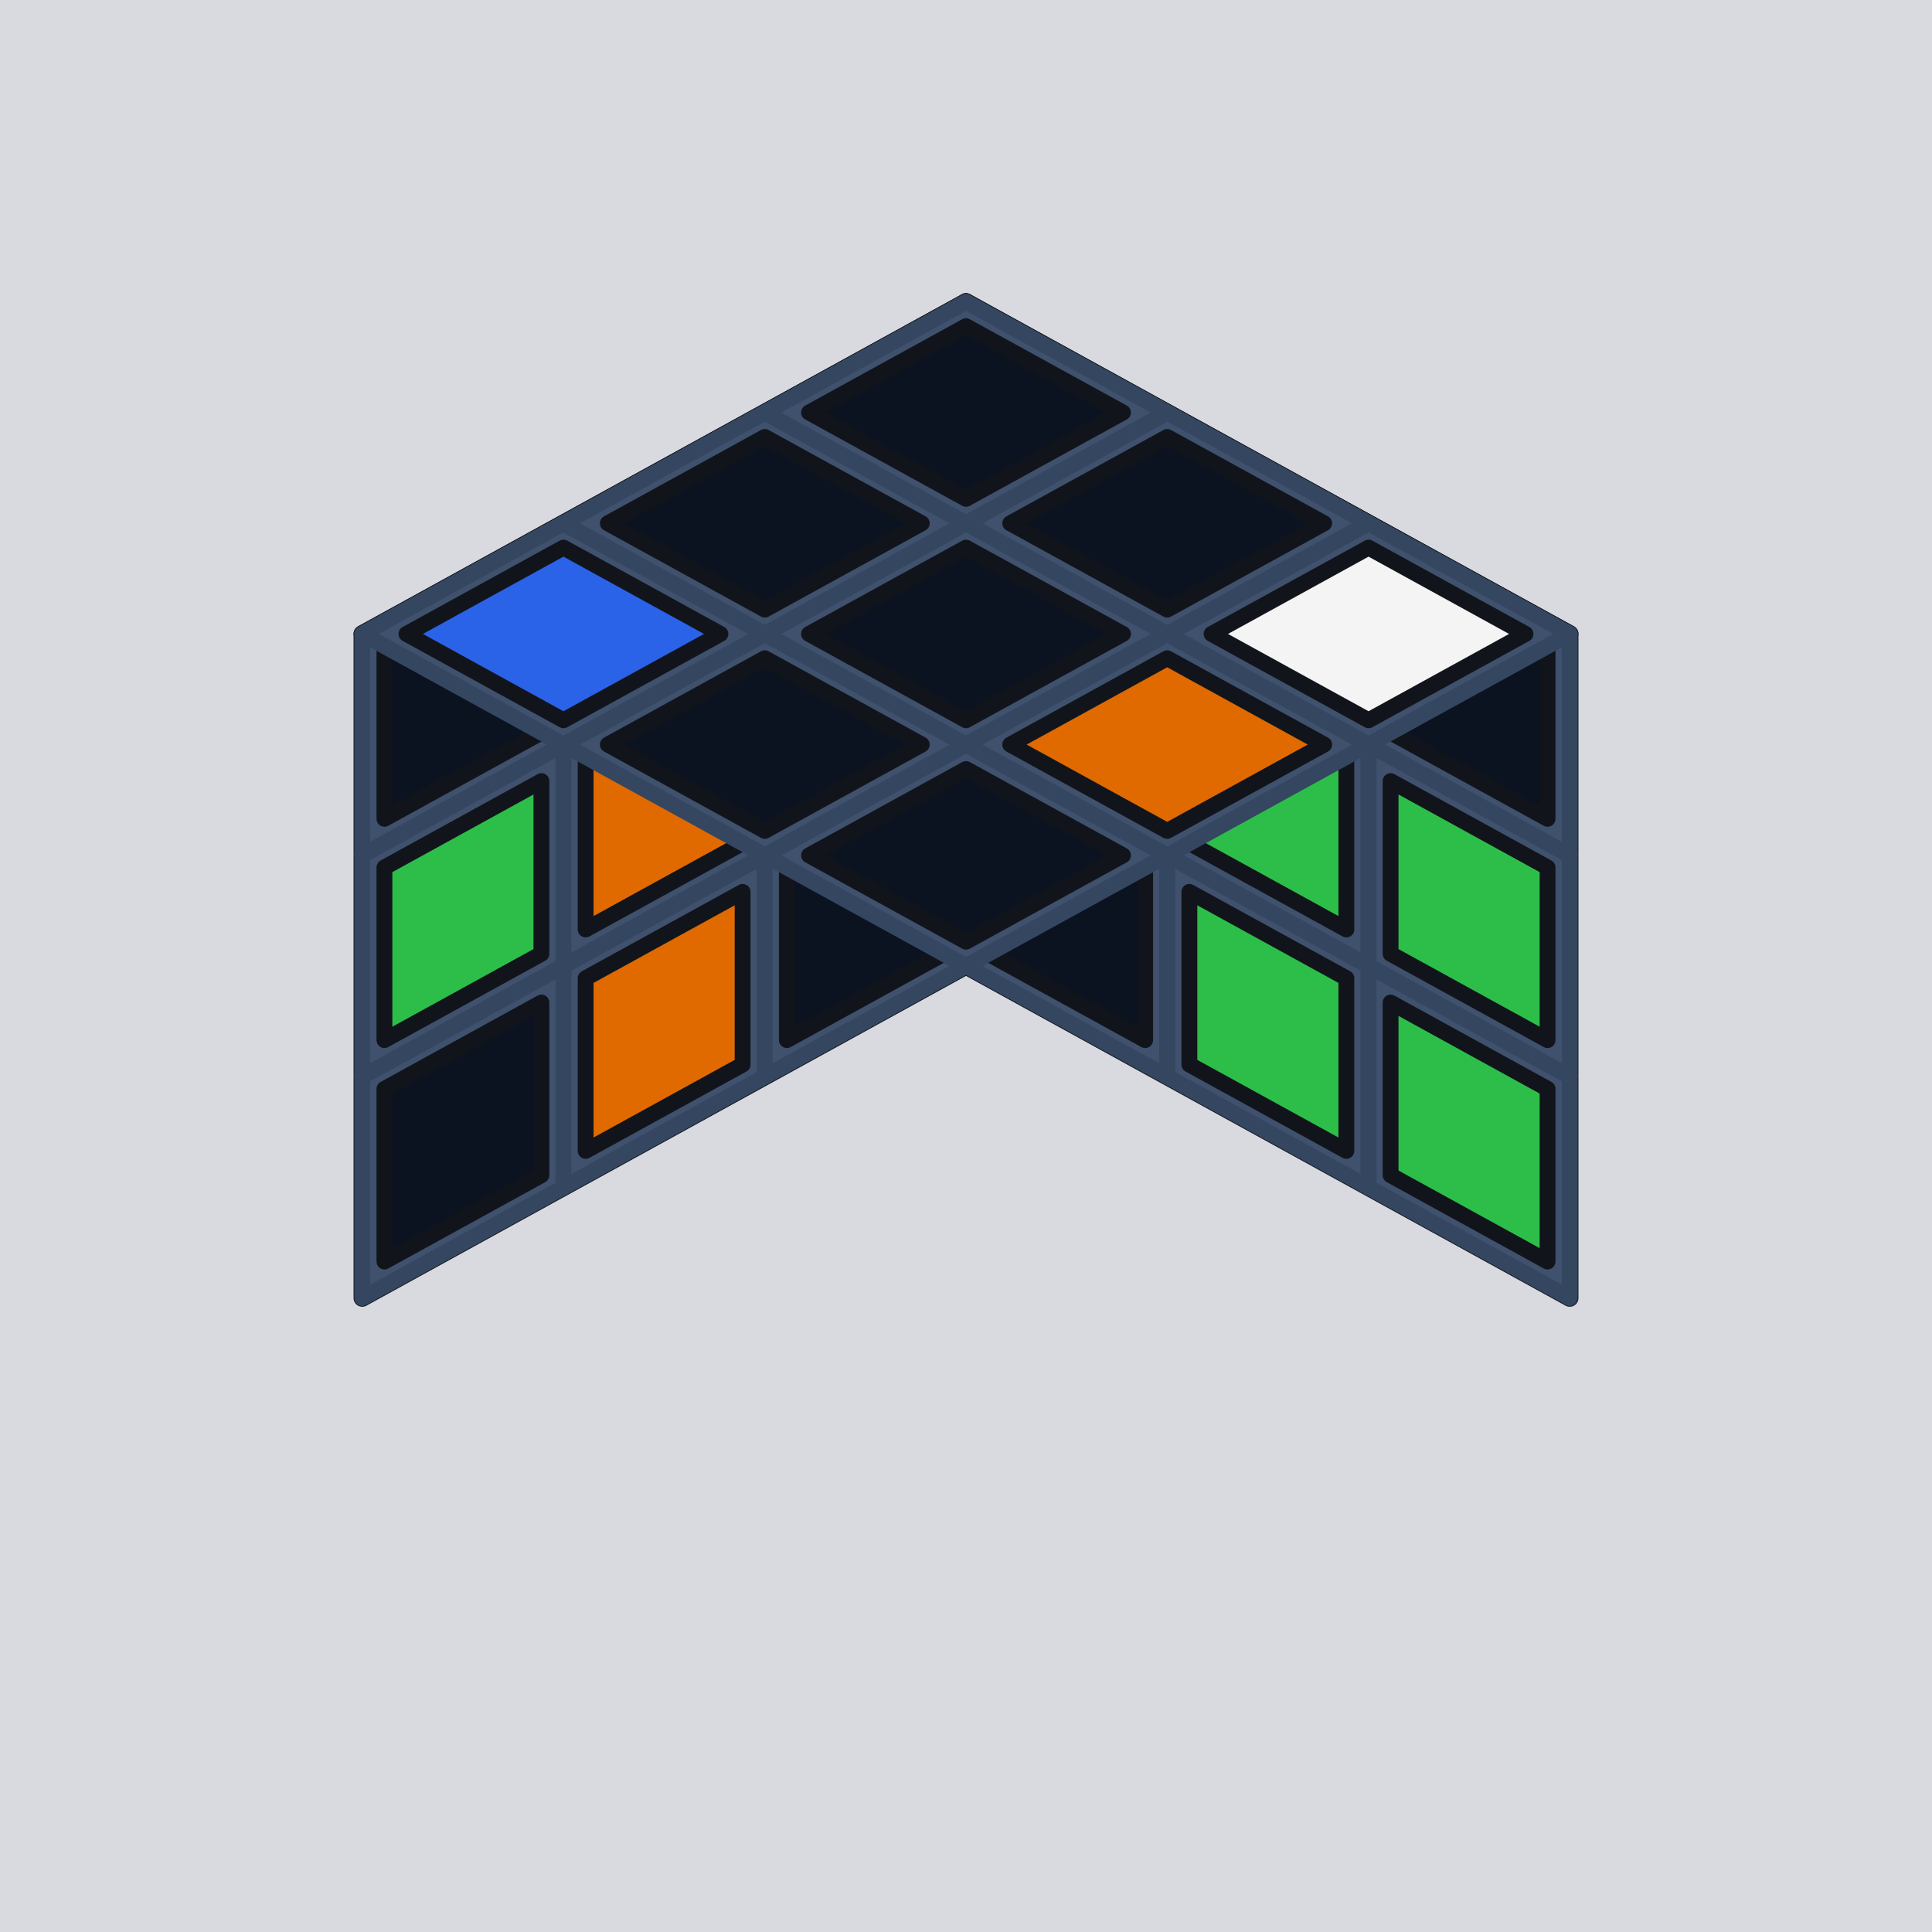
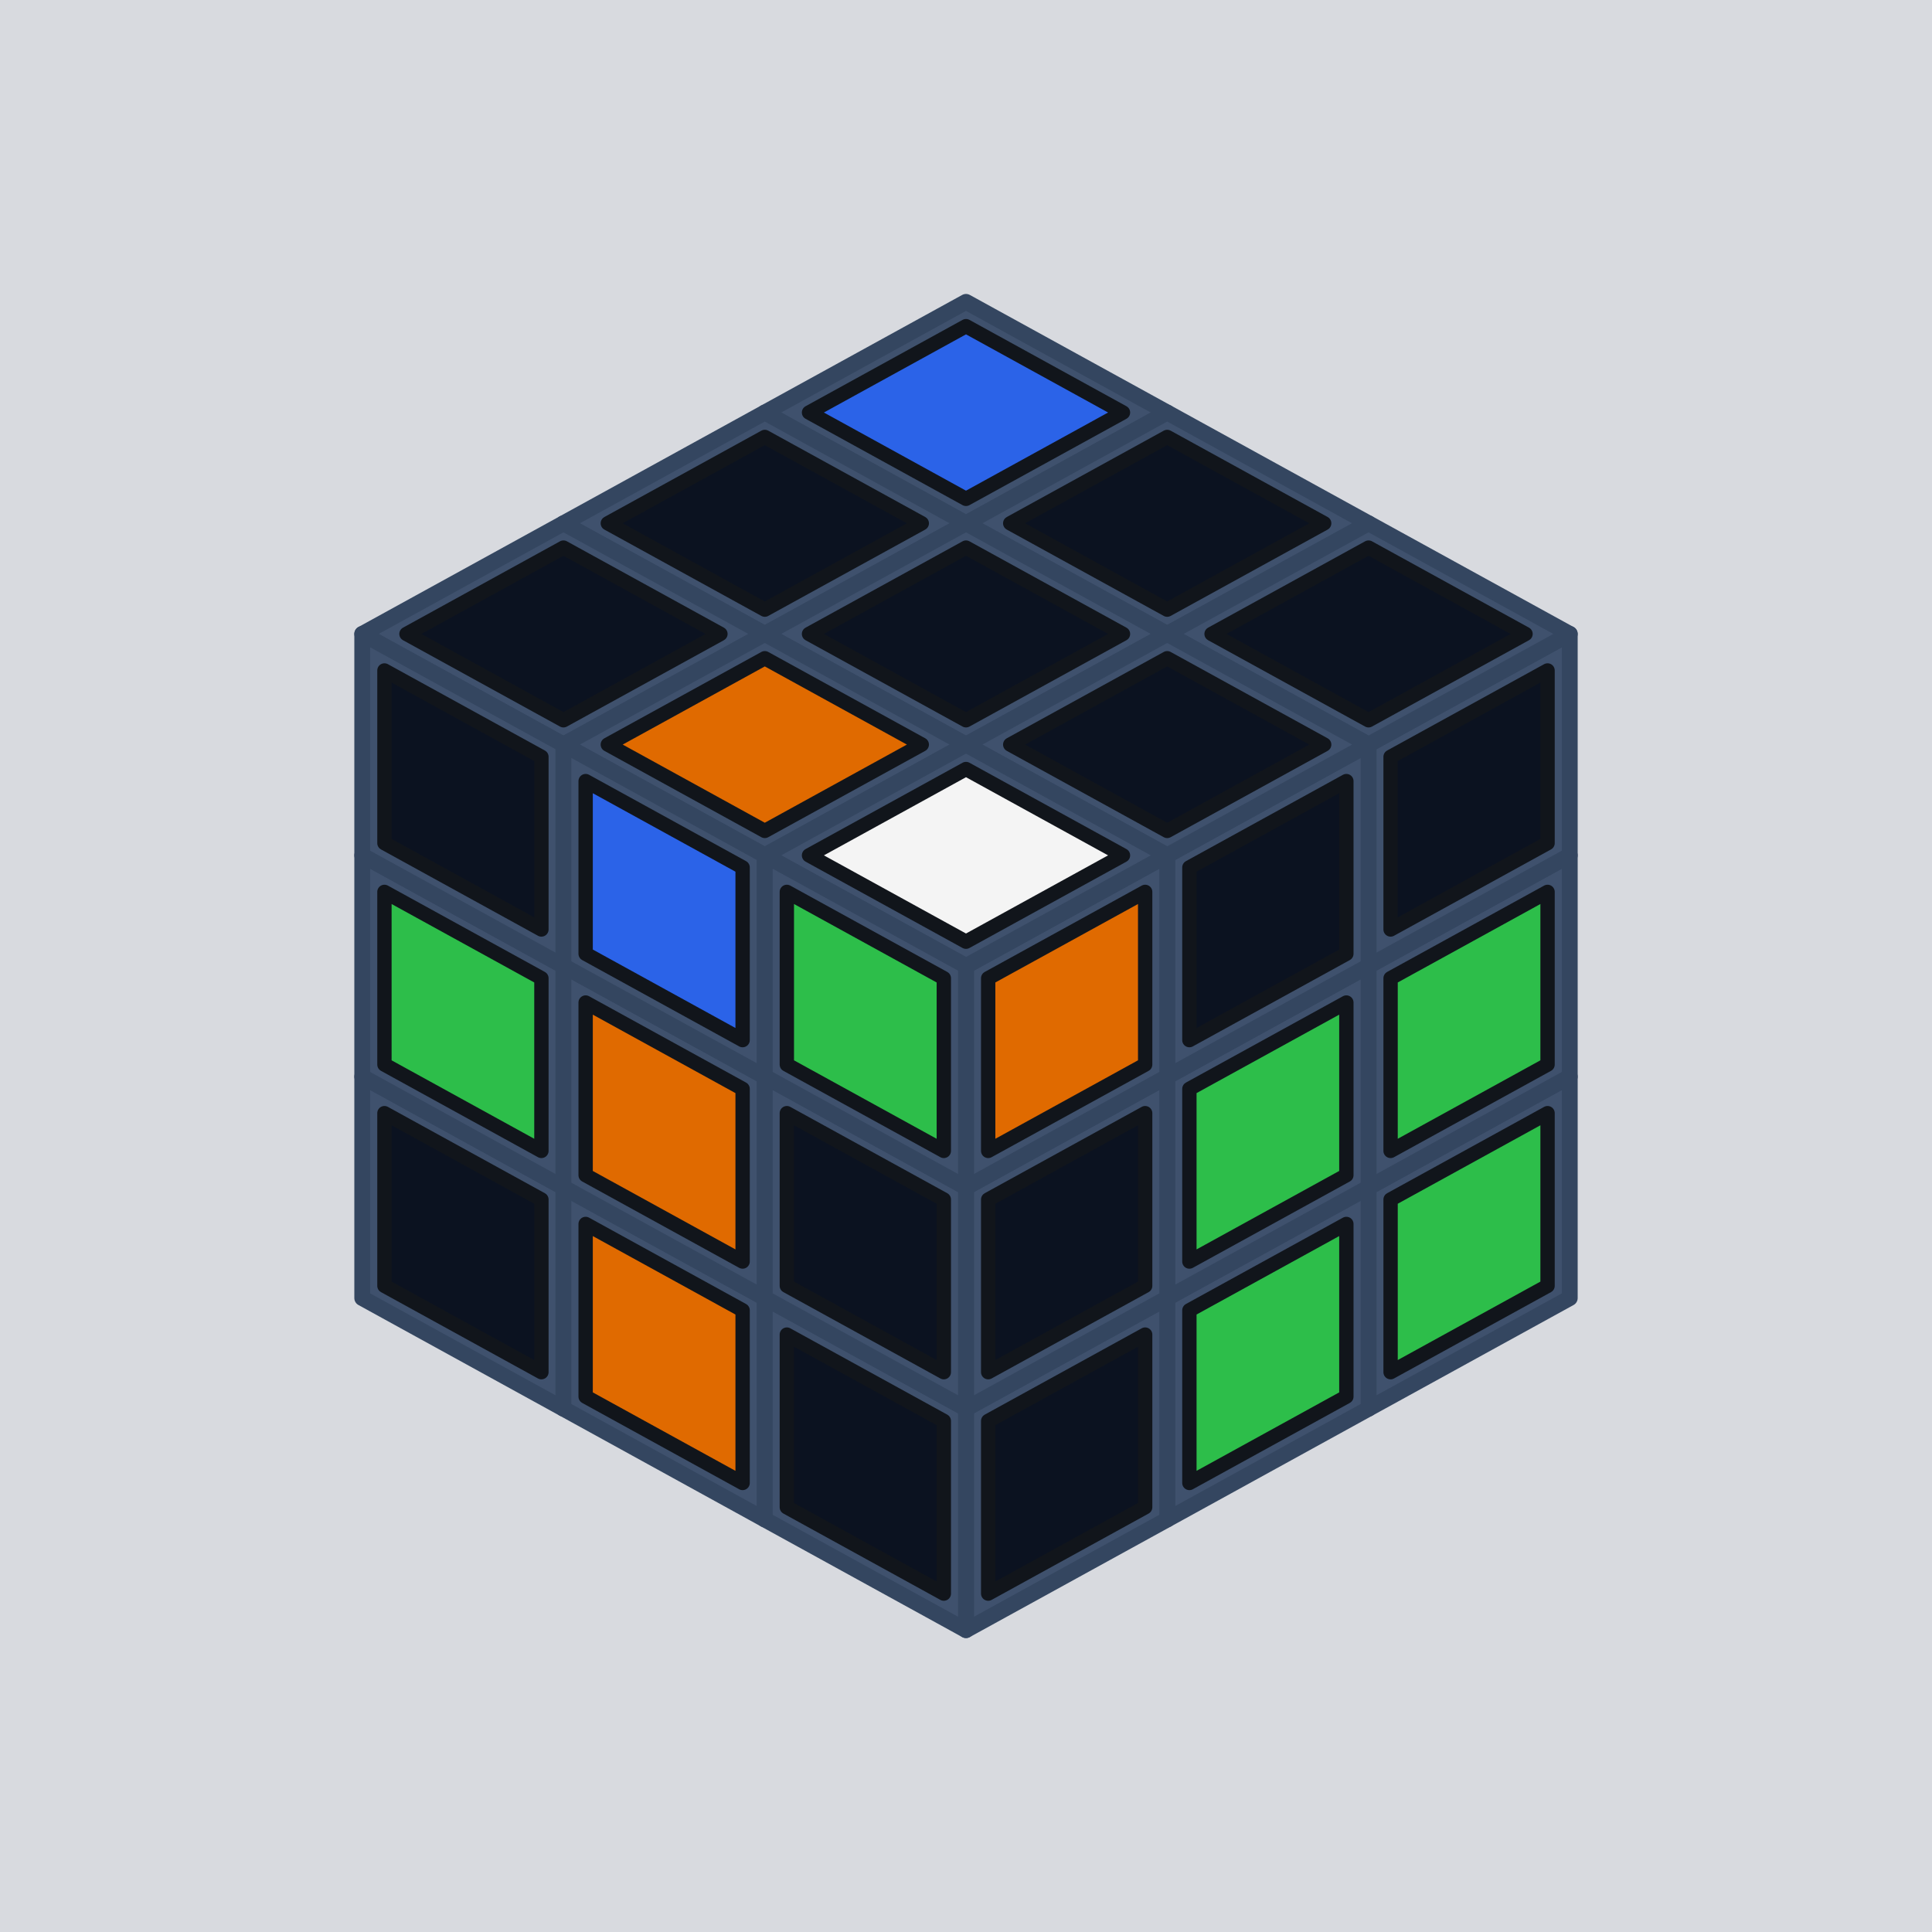
<svg xmlns="http://www.w3.org/2000/svg" viewBox="0 0 128 128">
  <rect x="0" y="0" width="128" height="128" fill="#D8DADF" />
-   <polygon points="64.00,64.00 104.00,42.00 64.00,20.00 24.00,42.00" fill="#0B1220" stroke="#11151B" stroke-width="1.15" stroke-linejoin="round" />
-   <polygon points="24.00,42.00 64.00,20.00 64.00,64.00 24.00,86.00" fill="#0B1220" stroke="#11151B" stroke-width="1.15" stroke-linejoin="round" />
-   <polygon points="64.00,20.00 104.00,42.00 104.00,86.00 64.00,64.00" fill="#0B1220" stroke="#11151B" stroke-width="1.15" stroke-linejoin="round" />
-   <polygon points="24.00,42.00 37.33,34.67 37.33,49.33 24.00,56.67" fill="#3F516D" stroke="#344660" stroke-width="1.05" stroke-linejoin="round" />
-   <polygon points="25.47,42.81 35.87,37.09 35.87,48.53 25.47,54.25" fill="#0B1220" stroke="#11151B" stroke-width="1.05" stroke-linejoin="round" />
-   <polygon points="37.33,34.67 50.67,27.33 50.67,42.00 37.33,49.33" fill="#3F516D" stroke="#344660" stroke-width="1.05" stroke-linejoin="round" />
-   <polygon points="38.80,35.47 49.20,29.75 49.20,41.19 38.80,46.91" fill="#2B63E8" stroke="#11151B" stroke-width="1.05" stroke-linejoin="round" />
-   <polygon points="50.67,27.33 64.00,20.00 64.00,34.67 50.67,42.00" fill="#3F516D" stroke="#344660" stroke-width="1.05" stroke-linejoin="round" />
-   <polygon points="52.13,28.14 62.53,22.42 62.53,33.86 52.13,39.58" fill="#2DBE4A" stroke="#11151B" stroke-width="1.05" stroke-linejoin="round" />
-   <polygon points="24.00,56.67 37.33,49.33 37.33,64.00 24.00,71.33" fill="#3F516D" stroke="#344660" stroke-width="1.05" stroke-linejoin="round" />
-   <polygon points="25.47,57.47 35.87,51.75 35.87,63.19 25.47,68.91" fill="#2DBE4A" stroke="#11151B" stroke-width="1.05" stroke-linejoin="round" />
-   <polygon points="37.33,49.33 50.67,42.00 50.67,56.67 37.33,64.00" fill="#3F516D" stroke="#344660" stroke-width="1.05" stroke-linejoin="round" />
-   <polygon points="38.80,50.14 49.20,44.42 49.20,55.86 38.80,61.58" fill="#E06A00" stroke="#11151B" stroke-width="1.05" stroke-linejoin="round" />
-   <polygon points="50.67,42.00 64.00,34.67 64.00,49.33 50.67,56.67" fill="#3F516D" stroke="#344660" stroke-width="1.05" stroke-linejoin="round" />
-   <polygon points="52.13,42.81 62.53,37.09 62.53,48.53 52.13,54.25" fill="#0B1220" stroke="#11151B" stroke-width="1.05" stroke-linejoin="round" />
-   <polygon points="24.00,71.33 37.33,64.00 37.33,78.67 24.00,86.00" fill="#3F516D" stroke="#344660" stroke-width="1.05" stroke-linejoin="round" />
-   <polygon points="25.47,72.14 35.87,66.42 35.87,77.86 25.47,83.58" fill="#0B1220" stroke="#11151B" stroke-width="1.05" stroke-linejoin="round" />
-   <polygon points="37.33,64.00 50.67,56.67 50.67,71.33 37.33,78.67" fill="#3F516D" stroke="#344660" stroke-width="1.05" stroke-linejoin="round" />
-   <polygon points="38.80,64.81 49.20,59.09 49.20,70.53 38.80,76.25" fill="#E06A00" stroke="#11151B" stroke-width="1.05" stroke-linejoin="round" />
-   <polygon points="50.67,56.67 64.00,49.33 64.00,64.00 50.67,71.33" fill="#3F516D" stroke="#344660" stroke-width="1.05" stroke-linejoin="round" />
-   <polygon points="52.13,57.47 62.53,51.75 62.53,63.19 52.13,68.91" fill="#0B1220" stroke="#11151B" stroke-width="1.05" stroke-linejoin="round" />
-   <polygon points="64.00,20.00 77.33,27.33 77.33,42.00 64.00,34.67" fill="#3F516D" stroke="#344660" stroke-width="1.05" stroke-linejoin="round" />
-   <polygon points="65.47,22.42 75.87,28.14 75.87,39.58 65.47,33.86" fill="#E06A00" stroke="#11151B" stroke-width="1.05" stroke-linejoin="round" />
-   <polygon points="77.33,27.33 90.67,34.67 90.67,49.33 77.33,42.00" fill="#3F516D" stroke="#344660" stroke-width="1.05" stroke-linejoin="round" />
-   <polygon points="78.80,29.75 89.20,35.47 89.20,46.91 78.80,41.19" fill="#0B1220" stroke="#11151B" stroke-width="1.05" stroke-linejoin="round" />
-   <polygon points="90.67,34.67 104.00,42.00 104.00,56.67 90.67,49.33" fill="#3F516D" stroke="#344660" stroke-width="1.05" stroke-linejoin="round" />
-   <polygon points="92.13,37.09 102.53,42.81 102.53,54.25 92.13,48.53" fill="#0B1220" stroke="#11151B" stroke-width="1.05" stroke-linejoin="round" />
-   <polygon points="64.00,34.67 77.33,42.00 77.33,56.67 64.00,49.33" fill="#3F516D" stroke="#344660" stroke-width="1.05" stroke-linejoin="round" />
-   <polygon points="65.47,37.09 75.87,42.81 75.87,54.25 65.47,48.53" fill="#0B1220" stroke="#11151B" stroke-width="1.05" stroke-linejoin="round" />
-   <polygon points="77.33,42.00 90.67,49.33 90.67,64.00 77.33,56.67" fill="#3F516D" stroke="#344660" stroke-width="1.05" stroke-linejoin="round" />
-   <polygon points="78.80,44.42 89.20,50.14 89.20,61.58 78.80,55.86" fill="#2DBE4A" stroke="#11151B" stroke-width="1.05" stroke-linejoin="round" />
-   <polygon points="90.67,49.33 104.00,56.67 104.00,71.33 90.67,64.00" fill="#3F516D" stroke="#344660" stroke-width="1.05" stroke-linejoin="round" />
-   <polygon points="92.13,51.75 102.53,57.47 102.53,68.91 92.13,63.19" fill="#2DBE4A" stroke="#11151B" stroke-width="1.05" stroke-linejoin="round" />
-   <polygon points="64.00,49.33 77.33,56.67 77.33,71.33 64.00,64.00" fill="#3F516D" stroke="#344660" stroke-width="1.05" stroke-linejoin="round" />
-   <polygon points="65.47,51.75 75.87,57.47 75.87,68.91 65.47,63.19" fill="#0B1220" stroke="#11151B" stroke-width="1.05" stroke-linejoin="round" />
-   <polygon points="77.33,56.67 90.67,64.00 90.67,78.67 77.33,71.33" fill="#3F516D" stroke="#344660" stroke-width="1.05" stroke-linejoin="round" />
-   <polygon points="78.80,59.09 89.20,64.81 89.20,76.25 78.80,70.53" fill="#2DBE4A" stroke="#11151B" stroke-width="1.05" stroke-linejoin="round" />
-   <polygon points="90.67,64.00 104.00,71.33 104.00,86.00 90.67,78.67" fill="#3F516D" stroke="#344660" stroke-width="1.05" stroke-linejoin="round" />
-   <polygon points="92.13,66.42 102.53,72.14 102.53,83.58 92.13,77.86" fill="#2DBE4A" stroke="#11151B" stroke-width="1.05" stroke-linejoin="round" />
-   <polygon points="64.00,64.00 77.33,56.67 64.00,49.33 50.67,56.67" fill="#3F516D" stroke="#344660" stroke-width="1.05" stroke-linejoin="round" />
-   <polygon points="64.00,62.39 74.40,56.67 64.00,50.95 53.60,56.67" fill="#0B1220" stroke="#11151B" stroke-width="1.05" stroke-linejoin="round" />
-   <polygon points="77.33,56.67 90.67,49.33 77.33,42.00 64.00,49.33" fill="#3F516D" stroke="#344660" stroke-width="1.05" stroke-linejoin="round" />
-   <polygon points="77.33,55.05 87.73,49.33 77.33,43.61 66.93,49.33" fill="#E06A00" stroke="#11151B" stroke-width="1.05" stroke-linejoin="round" />
-   <polygon points="90.67,49.33 104.00,42.00 90.67,34.67 77.33,42.00" fill="#3F516D" stroke="#344660" stroke-width="1.05" stroke-linejoin="round" />
-   <polygon points="90.67,47.72 101.07,42.00 90.67,36.28 80.27,42.00" fill="#F4F4F4" stroke="#11151B" stroke-width="1.05" stroke-linejoin="round" />
-   <polygon points="50.67,56.67 64.00,49.33 50.67,42.00 37.33,49.33" fill="#3F516D" stroke="#344660" stroke-width="1.05" stroke-linejoin="round" />
-   <polygon points="50.67,55.05 61.07,49.33 50.67,43.61 40.27,49.33" fill="#0B1220" stroke="#11151B" stroke-width="1.05" stroke-linejoin="round" />
-   <polygon points="64.00,49.33 77.33,42.00 64.00,34.67 50.67,42.00" fill="#3F516D" stroke="#344660" stroke-width="1.05" stroke-linejoin="round" />
-   <polygon points="64.00,47.72 74.40,42.00 64.00,36.28 53.60,42.00" fill="#0B1220" stroke="#11151B" stroke-width="1.05" stroke-linejoin="round" />
-   <polygon points="77.33,42.00 90.67,34.67 77.33,27.33 64.00,34.67" fill="#3F516D" stroke="#344660" stroke-width="1.05" stroke-linejoin="round" />
-   <polygon points="77.33,40.39 87.73,34.67 77.33,28.95 66.93,34.67" fill="#0B1220" stroke="#11151B" stroke-width="1.05" stroke-linejoin="round" />
-   <polygon points="37.33,49.33 50.67,42.00 37.33,34.67 24.00,42.00" fill="#3F516D" stroke="#344660" stroke-width="1.05" stroke-linejoin="round" />
-   <polygon points="37.33,47.72 47.73,42.00 37.33,36.28 26.93,42.00" fill="#2B63E8" stroke="#11151B" stroke-width="1.05" stroke-linejoin="round" />
-   <polygon points="50.67,42.00 64.00,34.67 50.67,27.33 37.33,34.67" fill="#3F516D" stroke="#344660" stroke-width="1.05" stroke-linejoin="round" />
-   <polygon points="50.67,40.39 61.07,34.67 50.67,28.95 40.27,34.67" fill="#0B1220" stroke="#11151B" stroke-width="1.05" stroke-linejoin="round" />
-   <polygon points="64.00,34.67 77.33,27.33 64.00,20.00 50.67,27.33" fill="#3F516D" stroke="#344660" stroke-width="1.05" stroke-linejoin="round" />
-   <polygon points="64.00,33.05 74.40,27.33 64.00,21.61 53.60,27.33" fill="#0B1220" stroke="#11151B" stroke-width="1.05" stroke-linejoin="round" />
+   <polygon points="90.67,78.67 104.00,71.33 104.00,86.00 90.67,93.33" fill="#3F516D" stroke="#344660" stroke-width="1.05" stroke-linejoin="round" data-layer="cubie" data-face="R" data-pos="1,-1,-1" />
+   <polygon points="92.13,79.47 102.53,73.75 102.53,85.19 92.13,90.91" fill="#2DBE4A" stroke="#11151B" stroke-width="0.95" stroke-linejoin="round" data-layer="sticker" data-face="R" data-pos="1,-1,-1" />
+   <polygon points="64.00,20.00 77.33,27.33 64.00,34.67 50.67,27.33" fill="#3F516D" stroke="#344660" stroke-width="1.05" stroke-linejoin="round" data-layer="cubie" data-face="U" data-pos="1,1,1" />
+   <polygon points="64.00,21.61 74.40,27.33 64.00,33.05 53.60,27.33" fill="#2B63E8" stroke="#11151B" stroke-width="0.95" stroke-linejoin="round" data-layer="sticker" data-face="U" data-pos="1,1,1" />
+   <polygon points="24.00,71.33 37.33,78.67 37.33,93.33 24.00,86.00" fill="#3F516D" stroke="#344660" stroke-width="1.05" stroke-linejoin="round" data-layer="cubie" data-face="F" data-pos="-1,1,-1" />
+   <polygon points="25.47,73.75 35.87,79.47 35.87,90.91 25.47,85.19" fill="#0B1220" stroke="#11151B" stroke-width="0.95" stroke-linejoin="round" data-layer="sticker" data-face="F" data-pos="-1,1,-1" />
+   <polygon points="90.67,64.00 104.00,56.67 104.00,71.33 90.67,78.67" fill="#3F516D" stroke="#344660" stroke-width="1.05" stroke-linejoin="round" data-layer="cubie" data-face="R" data-pos="1,-1,0" />
+   <polygon points="92.13,64.81 102.53,59.09 102.53,70.53 92.13,76.25" fill="#2DBE4A" stroke="#11151B" stroke-width="0.95" stroke-linejoin="round" data-layer="sticker" data-face="R" data-pos="1,-1,0" />
+   <polygon points="77.33,86.00 90.67,78.67 90.67,93.33 77.33,100.67" fill="#3F516D" stroke="#344660" stroke-width="1.05" stroke-linejoin="round" data-layer="cubie" data-face="R" data-pos="0,-1,-1" />
+   <polygon points="78.80,86.81 89.20,81.09 89.20,92.53 78.80,98.25" fill="#2DBE4A" stroke="#11151B" stroke-width="0.95" stroke-linejoin="round" data-layer="sticker" data-face="R" data-pos="0,-1,-1" />
+   <polygon points="77.33,27.33 90.67,34.67 77.33,42.00 64.00,34.67" fill="#3F516D" stroke="#344660" stroke-width="1.05" stroke-linejoin="round" data-layer="cubie" data-face="U" data-pos="1,0,1" />
+   <polygon points="77.33,28.95 87.73,34.67 77.33,40.39 66.93,34.67" fill="#0B1220" stroke="#11151B" stroke-width="0.95" stroke-linejoin="round" data-layer="sticker" data-face="U" data-pos="1,0,1" />
+   <polygon points="50.67,27.33 64.00,34.67 50.67,42.00 37.33,34.67" fill="#3F516D" stroke="#344660" stroke-width="1.05" stroke-linejoin="round" data-layer="cubie" data-face="U" data-pos="0,1,1" />
+   <polygon points="50.67,28.95 61.07,34.67 50.67,40.39 40.27,34.67" fill="#0B1220" stroke="#11151B" stroke-width="0.95" stroke-linejoin="round" data-layer="sticker" data-face="U" data-pos="0,1,1" />
+   <polygon points="37.33,78.67 50.67,86.00 50.67,100.67 37.33,93.33" fill="#3F516D" stroke="#344660" stroke-width="1.05" stroke-linejoin="round" data-layer="cubie" data-face="F" data-pos="-1,0,-1" />
+   <polygon points="38.80,81.09 49.20,86.81 49.20,98.25 38.80,92.53" fill="#E06A00" stroke="#11151B" stroke-width="0.95" stroke-linejoin="round" data-layer="sticker" data-face="F" data-pos="-1,0,-1" />
+   <polygon points="24.00,56.67 37.33,64.00 37.33,78.67 24.00,71.33" fill="#3F516D" stroke="#344660" stroke-width="1.05" stroke-linejoin="round" data-layer="cubie" data-face="F" data-pos="-1,1,0" />
+   <polygon points="25.47,59.09 35.87,64.81 35.87,76.25 25.47,70.53" fill="#2DBE4A" stroke="#11151B" stroke-width="0.95" stroke-linejoin="round" data-layer="sticker" data-face="F" data-pos="-1,1,0" />
+   <polygon points="90.67,49.33 104.00,42.00 104.00,56.67 90.67,64.00" fill="#3F516D" stroke="#344660" stroke-width="1.05" stroke-linejoin="round" data-layer="cubie" data-face="R" data-pos="1,-1,1" />
+   <polygon points="92.13,50.14 102.53,44.42 102.53,55.86 92.13,61.58" fill="#0B1220" stroke="#11151B" stroke-width="0.95" stroke-linejoin="round" data-layer="sticker" data-face="R" data-pos="1,-1,1" />
+   <polygon points="90.67,34.67 104.00,42.00 90.67,49.33 77.33,42.00" fill="#3F516D" stroke="#344660" stroke-width="1.05" stroke-linejoin="round" data-layer="cubie" data-face="U" data-pos="1,-1,1" />
+   <polygon points="90.67,36.28 101.07,42.00 90.67,47.72 80.27,42.00" fill="#0B1220" stroke="#11151B" stroke-width="0.95" stroke-linejoin="round" data-layer="sticker" data-face="U" data-pos="1,-1,1" />
+   <polygon points="77.33,71.33 90.67,64.00 90.67,78.67 77.33,86.00" fill="#3F516D" stroke="#344660" stroke-width="1.05" stroke-linejoin="round" data-layer="cubie" data-face="R" data-pos="0,-1,0" />
+   <polygon points="78.80,72.14 89.20,66.42 89.20,77.86 78.80,83.58" fill="#2DBE4A" stroke="#11151B" stroke-width="0.95" stroke-linejoin="round" data-layer="sticker" data-face="R" data-pos="0,-1,0" />
+   <polygon points="64.00,93.33 77.33,86.00 77.33,100.67 64.00,108.00" fill="#3F516D" stroke="#344660" stroke-width="1.05" stroke-linejoin="round" data-layer="cubie" data-face="R" data-pos="-1,-1,-1" />
+   <polygon points="65.47,94.14 75.87,88.42 75.87,99.86 65.47,105.58" fill="#0B1220" stroke="#11151B" stroke-width="0.95" stroke-linejoin="round" data-layer="sticker" data-face="R" data-pos="-1,-1,-1" />
+   <polygon points="64.00,34.67 77.33,42.00 64.00,49.33 50.67,42.00" fill="#3F516D" stroke="#344660" stroke-width="1.05" stroke-linejoin="round" data-layer="cubie" data-face="U" data-pos="0,0,1" />
+   <polygon points="64.00,36.28 74.40,42.00 64.00,47.72 53.60,42.00" fill="#0B1220" stroke="#11151B" stroke-width="0.95" stroke-linejoin="round" data-layer="sticker" data-face="U" data-pos="0,0,1" />
+   <polygon points="50.67,86.00 64.00,93.33 64.00,108.00 50.67,100.67" fill="#3F516D" stroke="#344660" stroke-width="1.05" stroke-linejoin="round" data-layer="cubie" data-face="F" data-pos="-1,-1,-1" />
+   <polygon points="52.13,88.42 62.53,94.14 62.53,105.58 52.13,99.86" fill="#0B1220" stroke="#11151B" stroke-width="0.95" stroke-linejoin="round" data-layer="sticker" data-face="F" data-pos="-1,-1,-1" />
+   <polygon points="37.33,64.00 50.67,71.33 50.67,86.00 37.33,78.67" fill="#3F516D" stroke="#344660" stroke-width="1.05" stroke-linejoin="round" data-layer="cubie" data-face="F" data-pos="-1,0,0" />
+   <polygon points="38.80,66.42 49.20,72.14 49.20,83.58 38.80,77.86" fill="#E06A00" stroke="#11151B" stroke-width="0.95" stroke-linejoin="round" data-layer="sticker" data-face="F" data-pos="-1,0,0" />
+   <polygon points="37.33,34.67 50.67,42.00 37.33,49.33 24.00,42.00" fill="#3F516D" stroke="#344660" stroke-width="1.05" stroke-linejoin="round" data-layer="cubie" data-face="U" data-pos="-1,1,1" />
+   <polygon points="37.33,36.28 47.73,42.00 37.33,47.72 26.93,42.00" fill="#0B1220" stroke="#11151B" stroke-width="0.95" stroke-linejoin="round" data-layer="sticker" data-face="U" data-pos="-1,1,1" />
+   <polygon points="24.00,42.00 37.33,49.33 37.33,64.00 24.00,56.67" fill="#3F516D" stroke="#344660" stroke-width="1.05" stroke-linejoin="round" data-layer="cubie" data-face="F" data-pos="-1,1,1" />
+   <polygon points="25.47,44.42 35.87,50.14 35.87,61.58 25.47,55.86" fill="#0B1220" stroke="#11151B" stroke-width="0.95" stroke-linejoin="round" data-layer="sticker" data-face="F" data-pos="-1,1,1" />
+   <polygon points="77.33,56.67 90.67,49.33 90.67,64.00 77.33,71.33" fill="#3F516D" stroke="#344660" stroke-width="1.05" stroke-linejoin="round" data-layer="cubie" data-face="R" data-pos="0,-1,1" />
+   <polygon points="78.80,57.47 89.20,51.75 89.20,63.19 78.80,68.91" fill="#0B1220" stroke="#11151B" stroke-width="0.95" stroke-linejoin="round" data-layer="sticker" data-face="R" data-pos="0,-1,1" />
+   <polygon points="77.33,42.00 90.67,49.33 77.33,56.67 64.00,49.33" fill="#3F516D" stroke="#344660" stroke-width="1.05" stroke-linejoin="round" data-layer="cubie" data-face="U" data-pos="0,-1,1" />
+   <polygon points="77.33,43.61 87.73,49.33 77.33,55.05 66.93,49.33" fill="#0B1220" stroke="#11151B" stroke-width="0.95" stroke-linejoin="round" data-layer="sticker" data-face="U" data-pos="0,-1,1" />
+   <polygon points="64.00,78.67 77.33,71.33 77.33,86.00 64.00,93.33" fill="#3F516D" stroke="#344660" stroke-width="1.05" stroke-linejoin="round" data-layer="cubie" data-face="R" data-pos="-1,-1,0" />
+   <polygon points="65.47,79.47 75.87,73.75 75.87,85.19 65.47,90.91" fill="#0B1220" stroke="#11151B" stroke-width="0.95" stroke-linejoin="round" data-layer="sticker" data-face="R" data-pos="-1,-1,0" />
+   <polygon points="50.67,71.33 64.00,78.67 64.00,93.33 50.67,86.00" fill="#3F516D" stroke="#344660" stroke-width="1.05" stroke-linejoin="round" data-layer="cubie" data-face="F" data-pos="-1,-1,0" />
+   <polygon points="52.13,73.75 62.53,79.47 62.53,90.91 52.13,85.19" fill="#0B1220" stroke="#11151B" stroke-width="0.95" stroke-linejoin="round" data-layer="sticker" data-face="F" data-pos="-1,-1,0" />
+   <polygon points="50.67,42.00 64.00,49.33 50.67,56.67 37.33,49.33" fill="#3F516D" stroke="#344660" stroke-width="1.05" stroke-linejoin="round" data-layer="cubie" data-face="U" data-pos="-1,0,1" />
+   <polygon points="50.67,43.61 61.07,49.33 50.67,55.05 40.27,49.33" fill="#E06A00" stroke="#11151B" stroke-width="0.95" stroke-linejoin="round" data-layer="sticker" data-face="U" data-pos="-1,0,1" />
+   <polygon points="37.33,49.33 50.67,56.67 50.67,71.33 37.33,64.00" fill="#3F516D" stroke="#344660" stroke-width="1.05" stroke-linejoin="round" data-layer="cubie" data-face="F" data-pos="-1,0,1" />
+   <polygon points="38.80,51.75 49.20,57.47 49.20,68.91 38.80,63.19" fill="#2B63E8" stroke="#11151B" stroke-width="0.95" stroke-linejoin="round" data-layer="sticker" data-face="F" data-pos="-1,0,1" />
+   <polygon points="64.00,64.00 77.33,56.67 77.33,71.33 64.00,78.67" fill="#3F516D" stroke="#344660" stroke-width="1.05" stroke-linejoin="round" data-layer="cubie" data-face="R" data-pos="-1,-1,1" />
+   <polygon points="65.47,64.81 75.87,59.09 75.87,70.53 65.47,76.25" fill="#E06A00" stroke="#11151B" stroke-width="0.95" stroke-linejoin="round" data-layer="sticker" data-face="R" data-pos="-1,-1,1" />
+   <polygon points="64.00,49.33 77.33,56.67 64.00,64.00 50.67,56.67" fill="#3F516D" stroke="#344660" stroke-width="1.05" stroke-linejoin="round" data-layer="cubie" data-face="U" data-pos="-1,-1,1" />
+   <polygon points="64.00,50.95 74.40,56.67 64.00,62.39 53.60,56.67" fill="#F4F4F4" stroke="#11151B" stroke-width="0.95" stroke-linejoin="round" data-layer="sticker" data-face="U" data-pos="-1,-1,1" />
+   <polygon points="50.67,56.67 64.00,64.00 64.00,78.67 50.67,71.33" fill="#3F516D" stroke="#344660" stroke-width="1.05" stroke-linejoin="round" data-layer="cubie" data-face="F" data-pos="-1,-1,1" />
+   <polygon points="52.13,59.09 62.53,64.81 62.53,76.25 52.13,70.53" fill="#2DBE4A" stroke="#11151B" stroke-width="0.95" stroke-linejoin="round" data-layer="sticker" data-face="F" data-pos="-1,-1,1" />
</svg>
